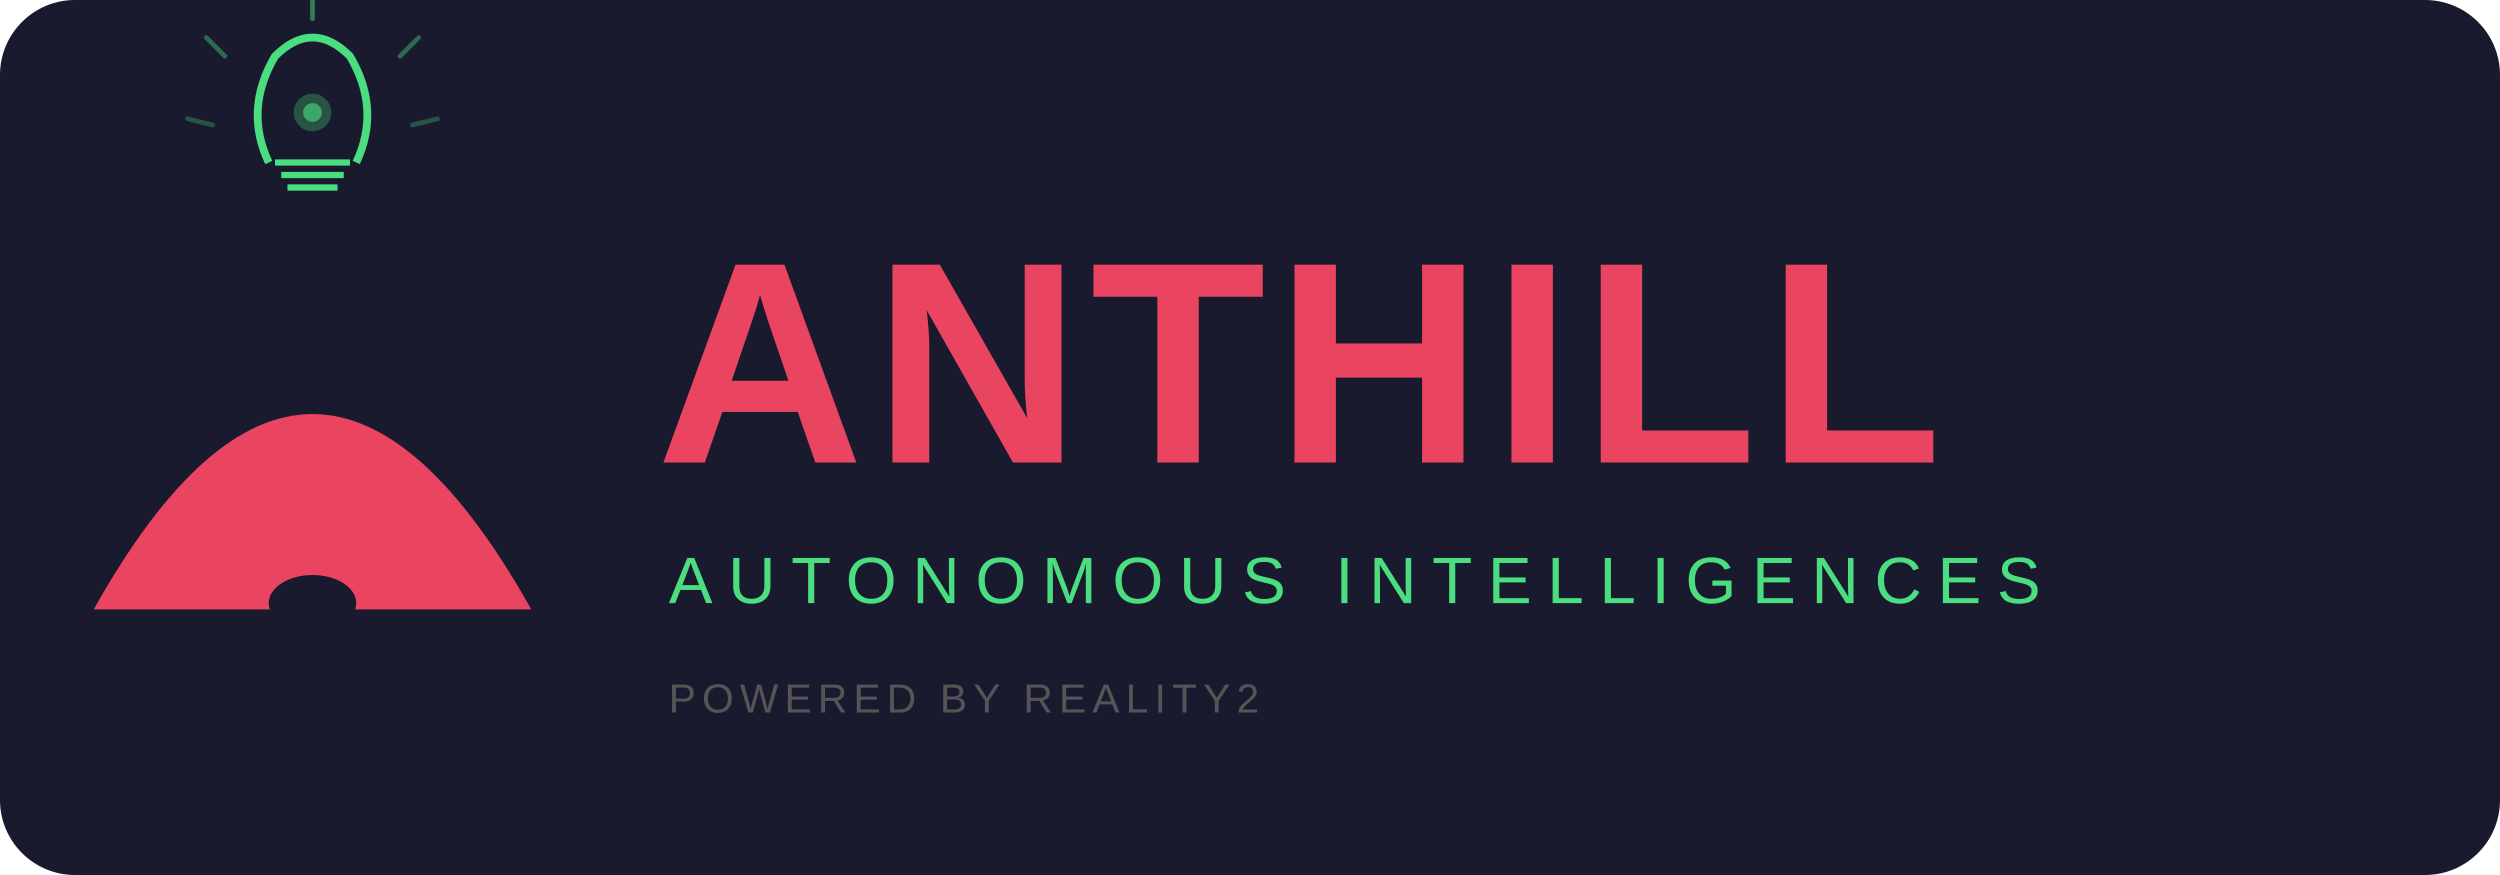
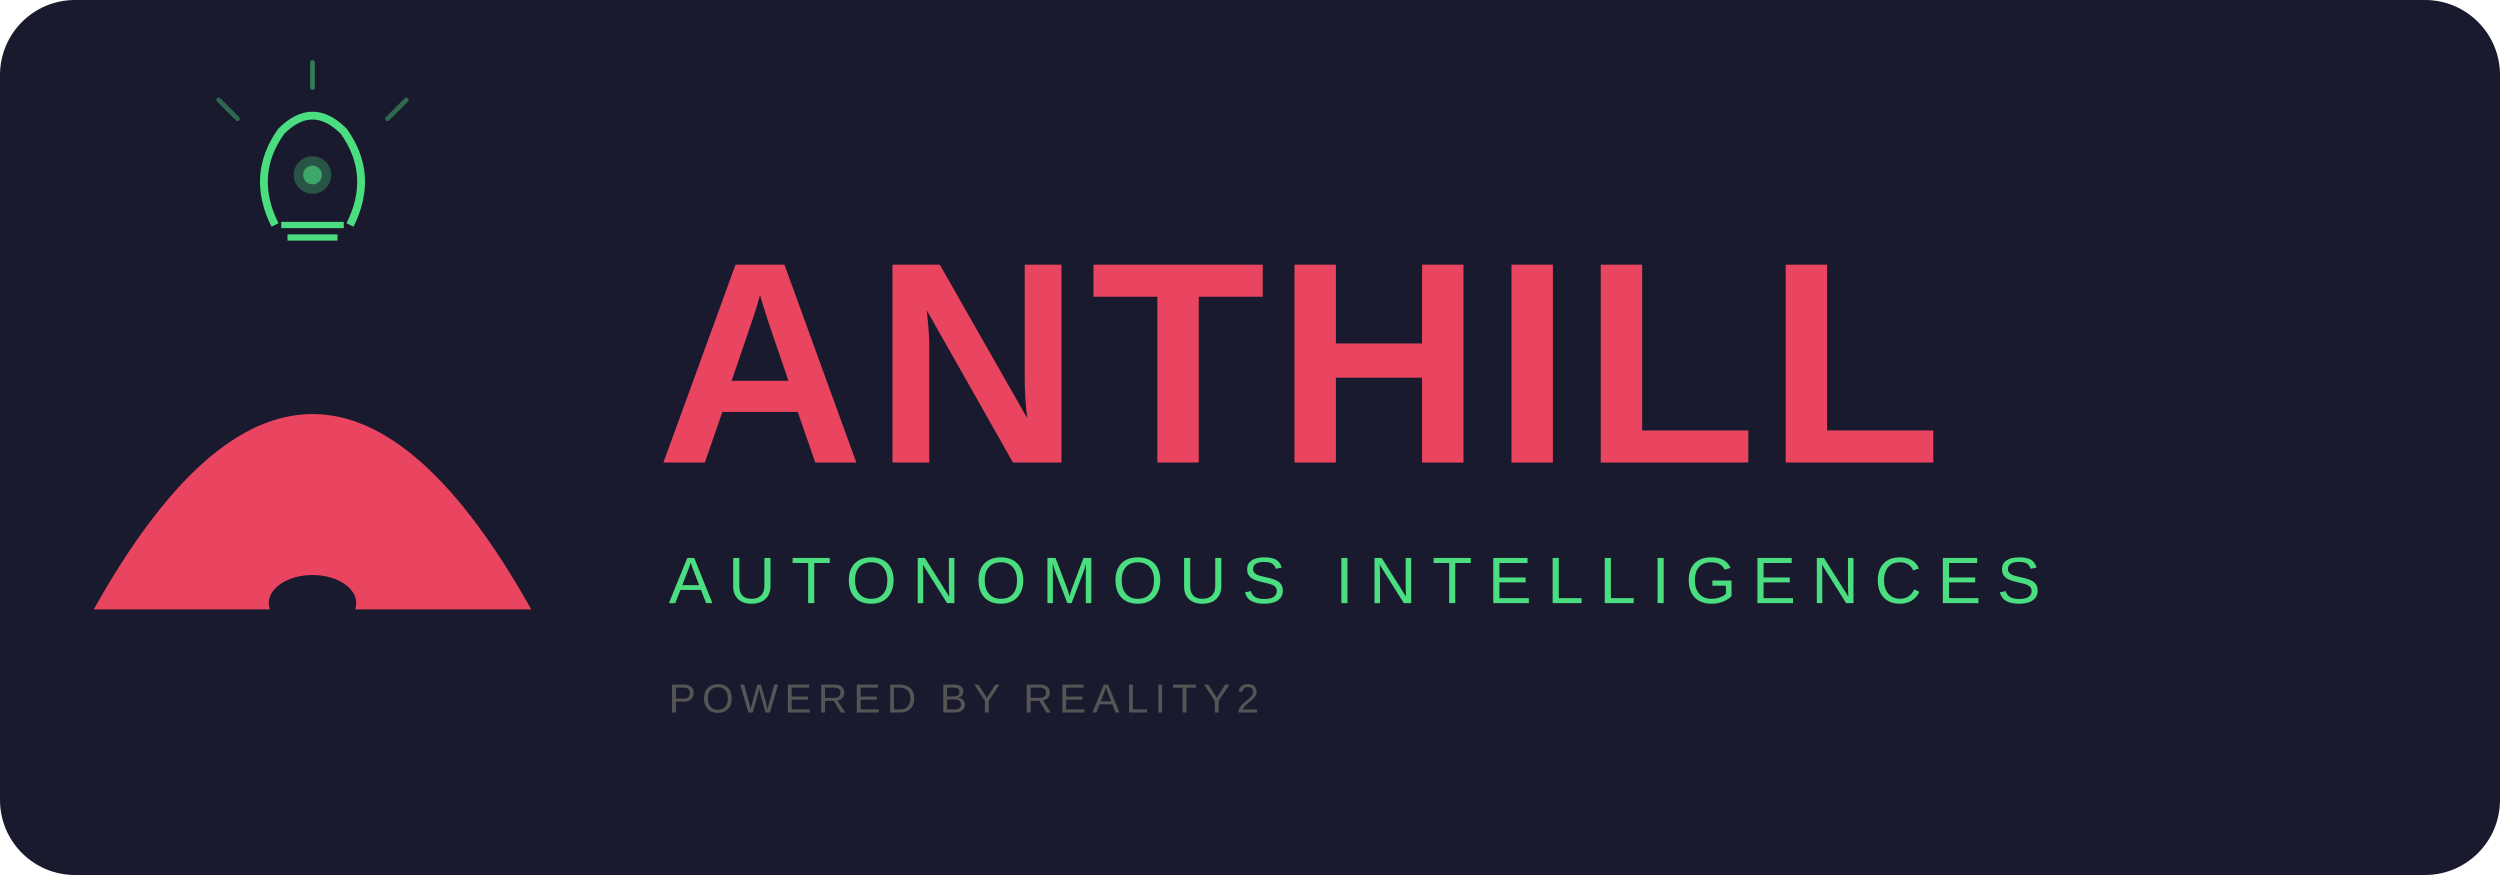
<svg xmlns="http://www.w3.org/2000/svg" viewBox="0 0 800 280" width="800" height="280">
  <rect width="800" height="280" rx="24" fill="#1a1a2e" />
  <path d="M30,195 Q100,70 170,195" fill="#e94560" />
  <ellipse cx="100" cy="193" rx="14" ry="9" fill="#1a1a2e" />
-   <path d="M86,52 Q78,35 88,18 Q100,6 112,18 Q122,35 114,52" fill="none" stroke="#4ade80" stroke-width="2.5" />
-   <line x1="88" y1="52" x2="112" y2="52" stroke="#4ade80" stroke-width="2" />
-   <line x1="90" y1="56" x2="110" y2="56" stroke="#4ade80" stroke-width="2" />
-   <line x1="92" y1="60" x2="108" y2="60" stroke="#4ade80" stroke-width="2" />
-   <circle cx="100" cy="36" r="6" fill="#4ade80" opacity="0.3" />
-   <circle cx="100" cy="36" r="3" fill="#4ade80" opacity="0.6" />
-   <line x1="100" y1="6" x2="100" y2="-2" stroke="#4ade80" stroke-width="1.5" opacity="0.5" stroke-linecap="round" />
-   <line x1="72" y1="18" x2="66" y2="12" stroke="#4ade80" stroke-width="1.5" opacity="0.4" stroke-linecap="round" />
-   <line x1="128" y1="18" x2="134" y2="12" stroke="#4ade80" stroke-width="1.5" opacity="0.4" stroke-linecap="round" />
-   <line x1="68" y1="40" x2="60" y2="38" stroke="#4ade80" stroke-width="1.5" opacity="0.3" stroke-linecap="round" />
-   <line x1="132" y1="40" x2="140" y2="38" stroke="#4ade80" stroke-width="1.5" opacity="0.3" stroke-linecap="round" />
+   <path d="M88,72 Q80,56 90,42 Q100,32 110,42 Q120,56 112,72" fill="none" stroke="#4ade80" stroke-width="2.5" />
+   <line x1="90" y1="72" x2="110" y2="72" stroke="#4ade80" stroke-width="2" />
+   <line x1="92" y1="76" x2="108" y2="76" stroke="#4ade80" stroke-width="2" />
+   <circle cx="100" cy="56" r="6" fill="#4ade80" opacity="0.3" />
+   <circle cx="100" cy="56" r="3" fill="#4ade80" opacity="0.6" />
+   <line x1="100" y1="28" x2="100" y2="20" stroke="#4ade80" stroke-width="1.5" opacity="0.5" stroke-linecap="round" />
+   <line x1="76" y1="38" x2="70" y2="32" stroke="#4ade80" stroke-width="1.5" opacity="0.4" stroke-linecap="round" />
+   <line x1="124" y1="38" x2="130" y2="32" stroke="#4ade80" stroke-width="1.5" opacity="0.4" stroke-linecap="round" />
  <text x="210" y="148" font-family="Arial,Helvetica,sans-serif" font-weight="bold" font-size="92" fill="#e94560" letter-spacing="3">ANTHILL</text>
  <text x="214" y="193" font-family="Arial,Helvetica,sans-serif" font-size="21" fill="#4ade80" letter-spacing="5">AUTONOMOUS INTELLIGENCES</text>
  <text x="214" y="228" font-family="Arial,Helvetica,sans-serif" font-size="13" fill="#555" letter-spacing="2">POWERED BY REALITY2</text>
</svg>
